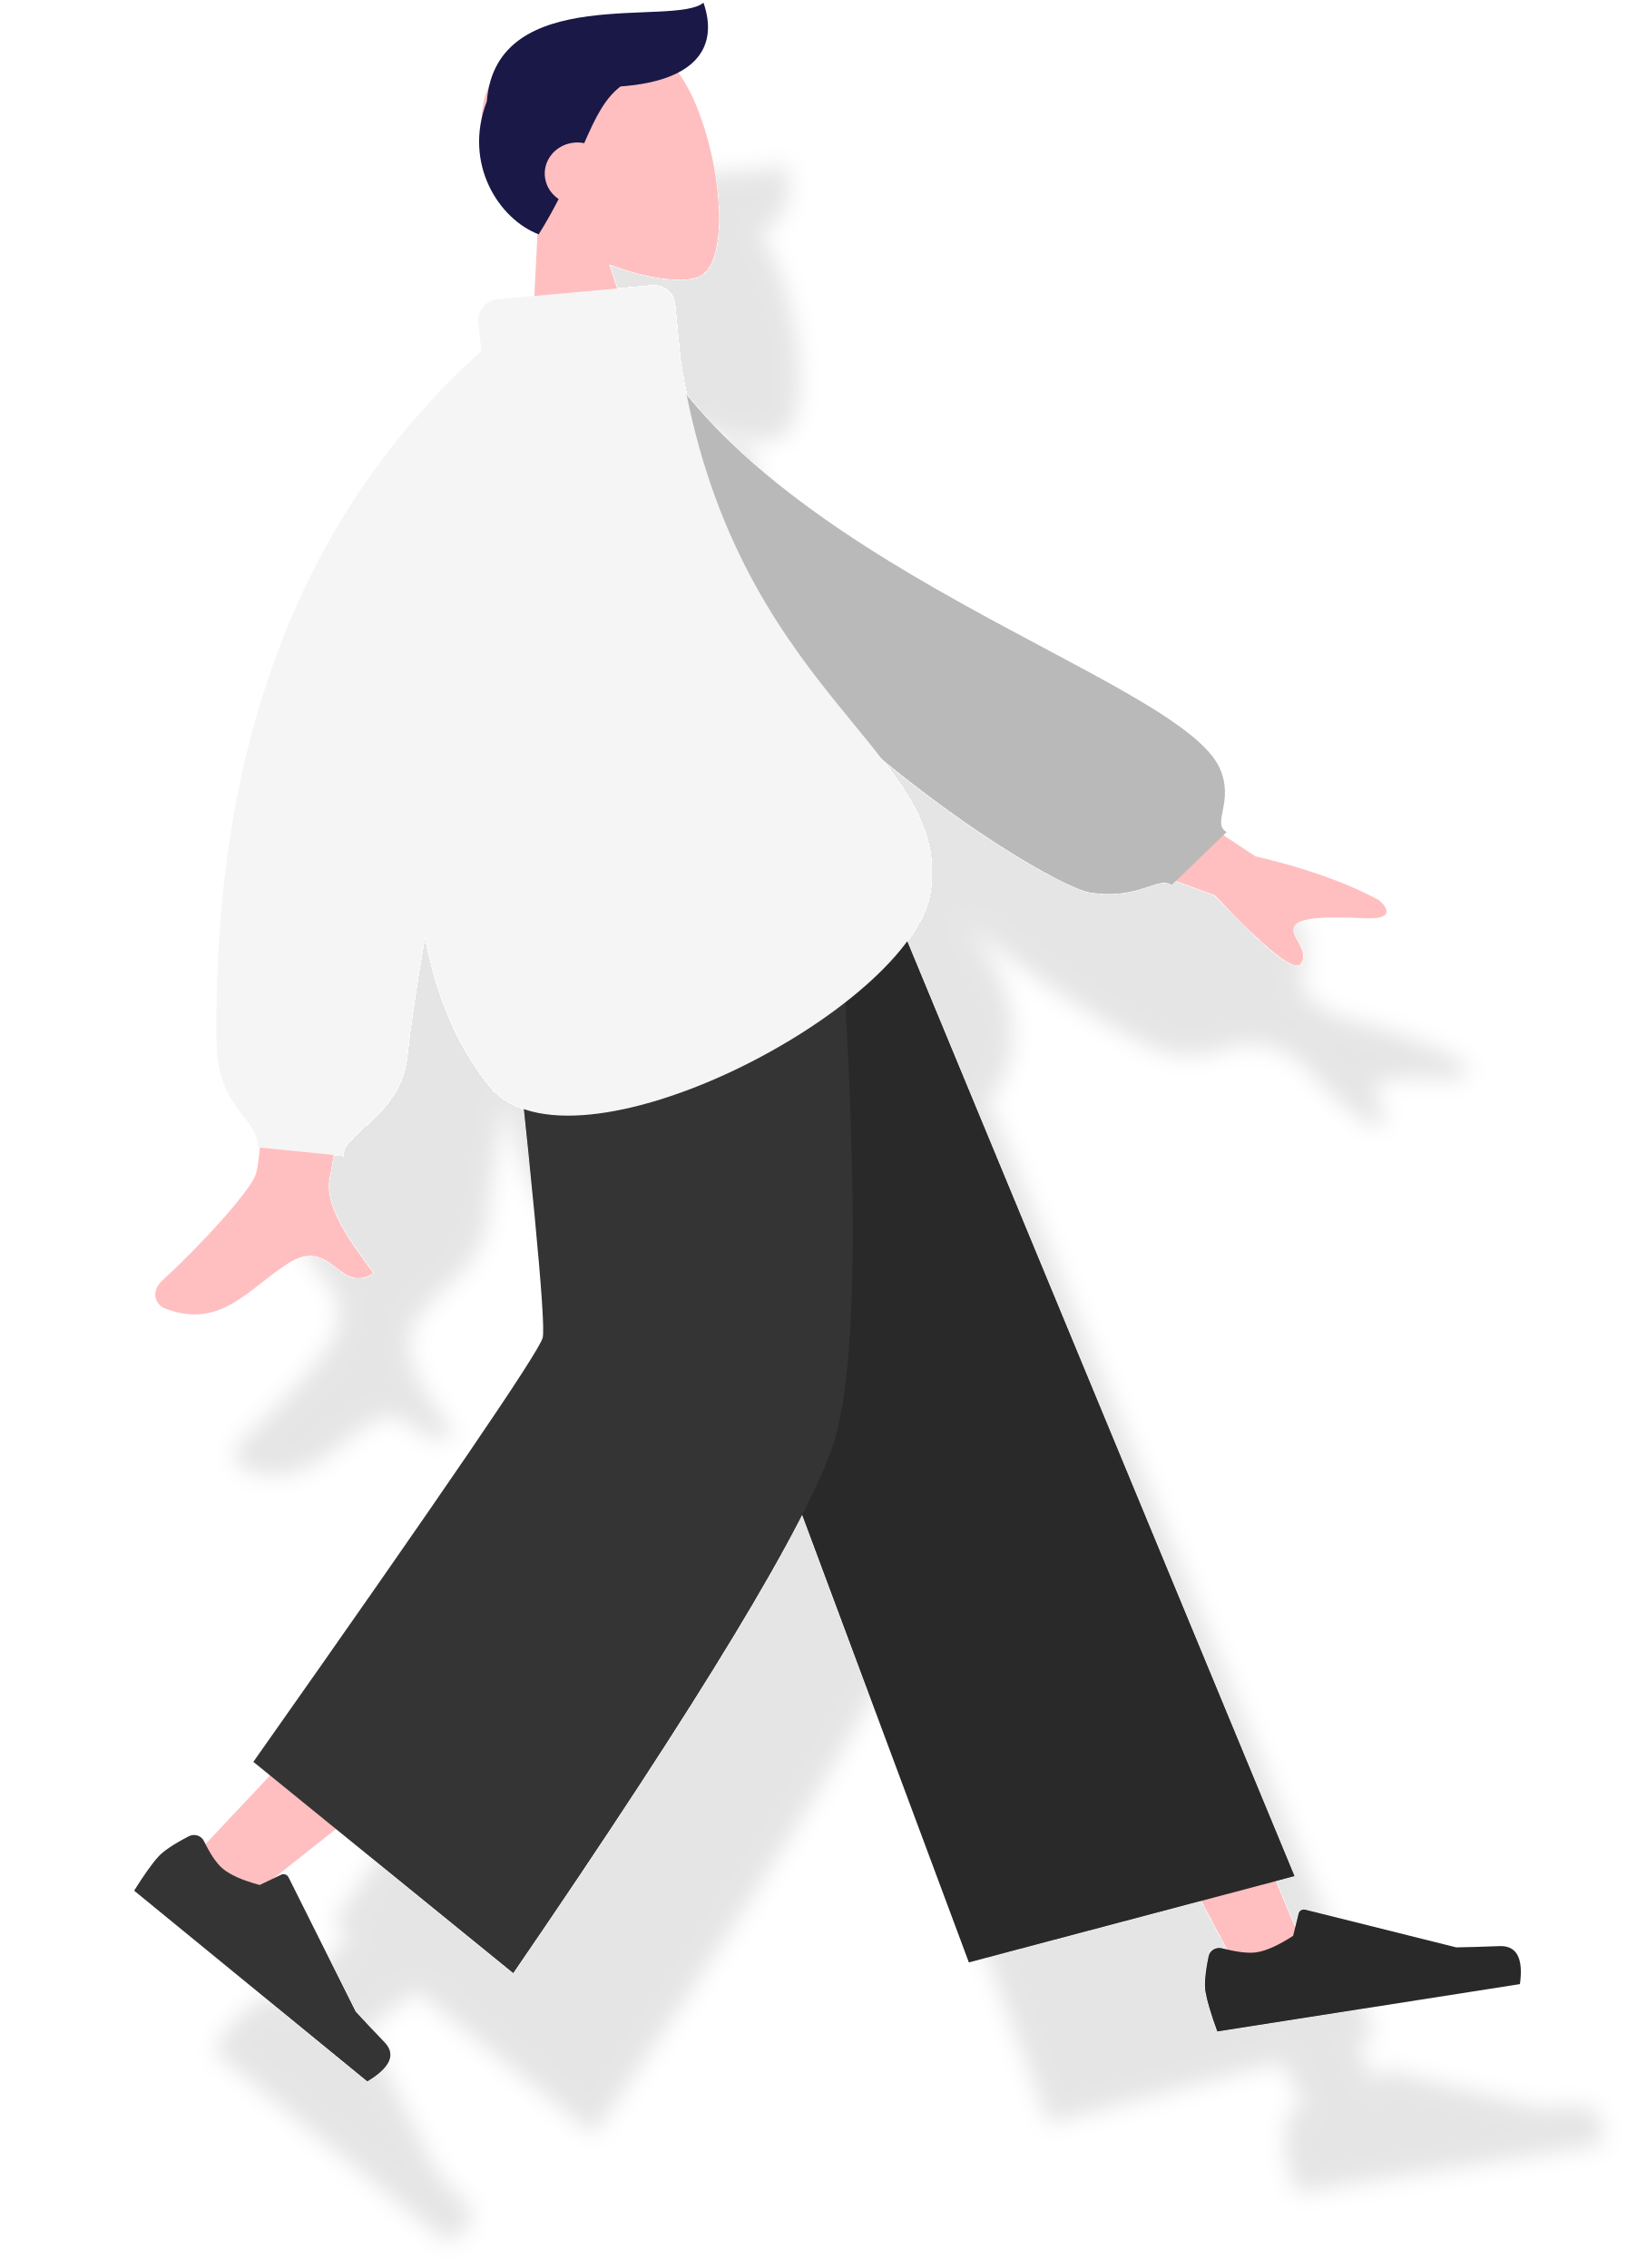
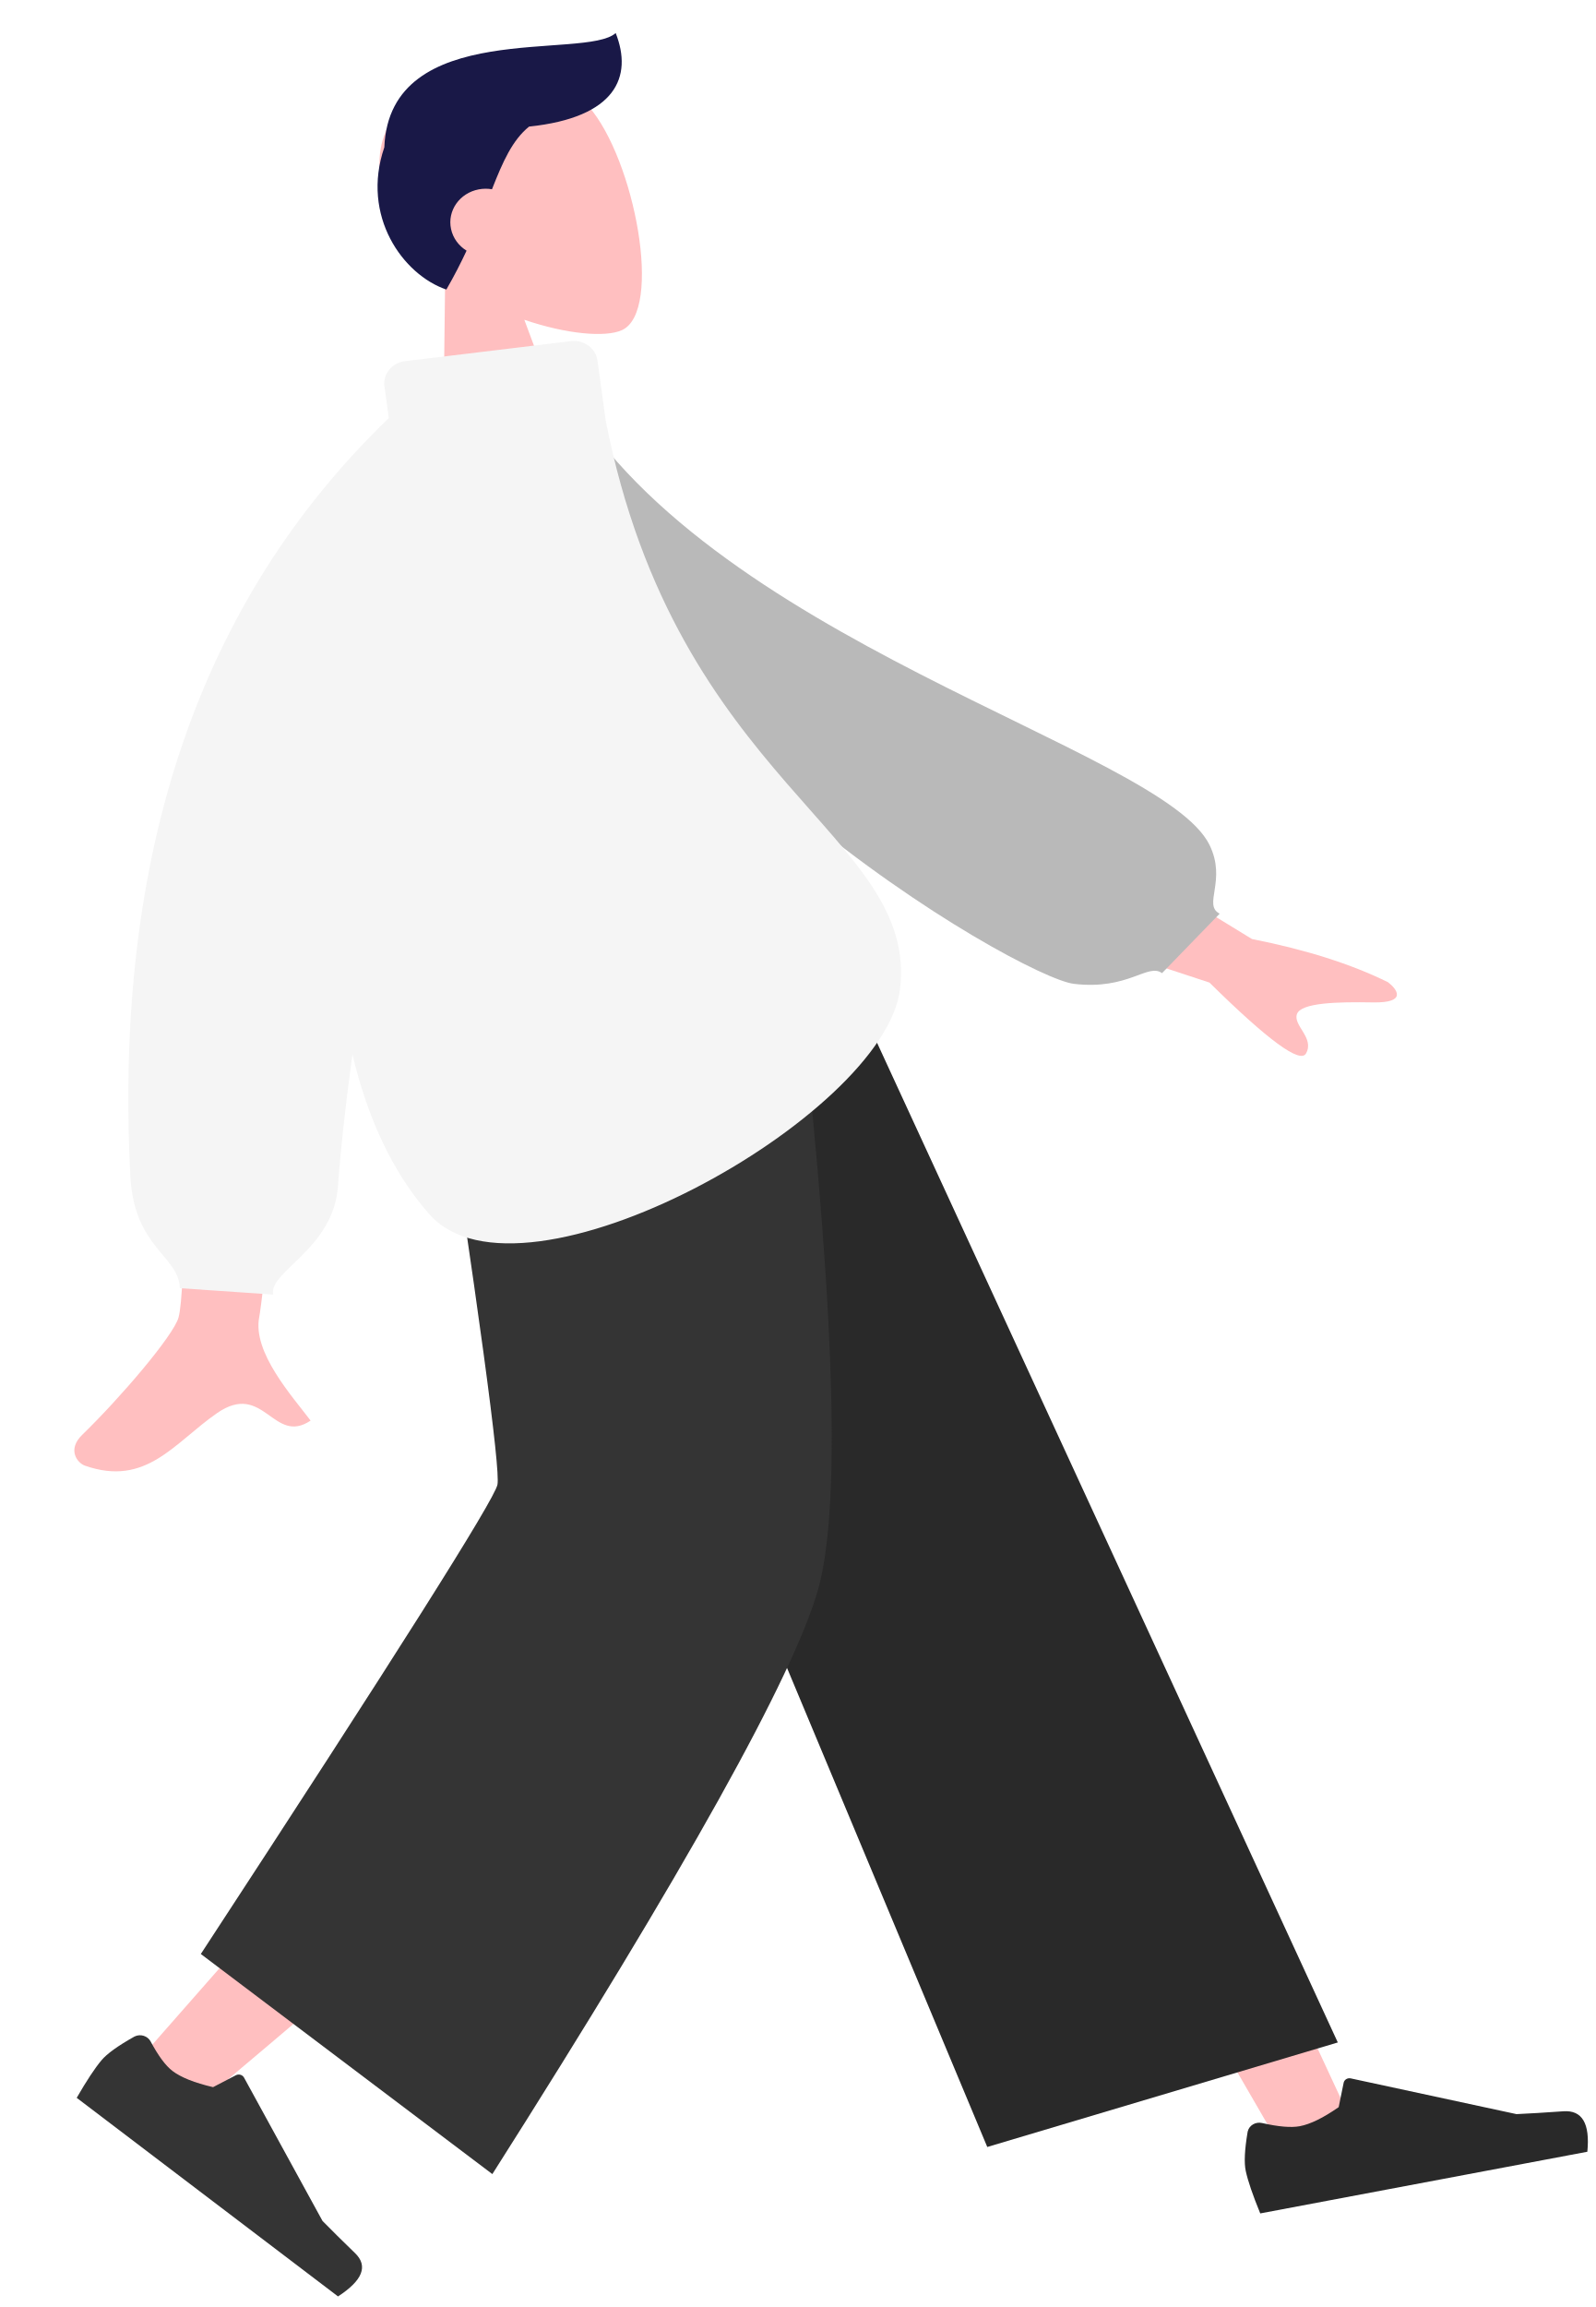
- <svg xmlns="http://www.w3.org/2000/svg" width="304" height="424" viewBox="0 0 304 424" fill="none">
-   <g filter="url(#filter0_d_223_1573)">
-     <path fill-rule="evenodd" clip-rule="evenodd" d="M100.549 41.941C95.035 37.494 90.814 31.647 90.111 24.464C88.088 3.766 118.745 3.584 126.339 13C133.932 22.416 137.76 48.72 130.567 51.743C127.698 52.949 121.005 52.146 113.866 49.432L122.685 76.287L98.613 80.06L100.549 41.941Z" fill="#FFBFC0" />
-     <path fill-rule="evenodd" clip-rule="evenodd" d="M115.98 16.162C113.014 18.416 111.252 22.044 109.192 26.764C108.467 26.616 107.7 26.592 106.923 26.713C103.6 27.234 101.348 30.225 101.895 33.393C102.172 35.002 103.117 36.347 104.416 37.213C103.346 39.305 102.123 41.507 100.683 43.806C93.352 41.036 86.469 30.691 90.989 18.954C92.761 -3.415 126.129 5.067 131.48 0.502C134.133 8.103 131.005 15.057 115.98 16.162Z" fill="#191847" />
-     <path fill-rule="evenodd" clip-rule="evenodd" d="M111.961 163.216L181.679 274.275L232.019 369.513L245.057 367.47L156.77 156.193L111.961 163.216Z" fill="#FFBFC0" />
-     <path fill-rule="evenodd" clip-rule="evenodd" d="M102.048 164.77C108.723 206.59 110.771 263.982 109.999 266.775C109.483 268.637 85.177 295.101 37.08 346.165L47.64 353.917C106.748 307.336 137.397 281.384 139.587 276.064C142.871 268.083 146.106 198.874 151.079 157.085L102.048 164.77Z" fill="#FFBFC0" />
-     <path fill-rule="evenodd" clip-rule="evenodd" d="M35.288 343.284C32.457 344.758 30.552 346.037 29.576 347.12C28.388 348.438 26.886 350.551 25.072 353.458C26.688 354.781 41.218 366.672 68.66 389.13C72.984 386.517 74.054 384.07 71.868 381.791C69.682 379.511 67.884 377.597 66.475 376.049L53.915 350.93C53.673 350.447 53.067 350.239 52.561 350.465C52.552 350.469 52.544 350.473 52.535 350.477L48.54 352.398C45.382 351.545 43.097 350.541 41.685 349.385C40.537 348.446 39.347 346.711 38.115 344.18C37.643 343.208 36.435 342.78 35.418 343.222C35.374 343.241 35.331 343.262 35.288 343.284Z" fill="#343434" />
-     <path fill-rule="evenodd" clip-rule="evenodd" d="M225.881 365.715C225.251 368.746 225.058 370.97 225.303 372.388C225.6 374.112 226.336 376.581 227.509 379.794C229.607 379.465 248.465 376.51 284.082 370.927C284.753 366.064 283.472 363.696 280.241 363.823C277.01 363.95 274.321 364.029 272.175 364.059L243.953 357.007C243.41 356.871 242.855 357.181 242.712 357.698C242.71 357.707 242.707 357.716 242.705 357.725L241.689 361.898C238.982 363.662 236.712 364.687 234.879 364.975C233.389 365.208 231.233 364.957 228.411 364.222C227.328 363.939 226.21 364.547 225.914 365.58C225.901 365.624 225.89 365.669 225.881 365.715Z" fill="#292929" />
-     <path fill-rule="evenodd" clip-rule="evenodd" d="M181.086 366.874L241.971 350.745L161.11 155.513L105.586 164.215L181.086 366.874Z" fill="#292929" />
-     <path fill-rule="evenodd" clip-rule="evenodd" d="M47.353 329.376L95.93 368.882C131.067 317.58 151.018 284.572 155.782 269.858C160.547 255.144 160.583 217.302 155.892 156.331L93.383 166.128C99.401 219.471 102.084 247.457 101.429 250.086C100.775 252.715 82.749 279.145 47.353 329.376Z" fill="#343434" />
-     <path fill-rule="evenodd" clip-rule="evenodd" d="M200.466 137.475L234.641 160.09C243.816 162.21 251.504 164.935 257.704 168.263C259.179 169.477 260.985 171.964 254.981 171.666C248.976 171.367 242.646 171.31 241.864 173.266C241.083 175.222 244.765 177.454 243.154 180.106C242.081 181.874 236.712 177.627 227.048 167.365L193.442 155.054L200.466 137.475ZM52.067 135.419L74.867 131.928C66.698 187.9 62.295 217.226 61.658 219.905C60.225 225.934 66.805 233.743 69.782 238.027C63.204 242.147 62.039 230.89 53.767 236.238C46.216 241.119 41.126 248.617 30.733 244.58C29.455 244.083 27.743 241.729 30.472 239.251C37.27 233.079 46.803 222.648 47.8 219.55C49.159 215.325 50.581 187.281 52.067 135.419Z" fill="#FFBFC0" />
-     <path fill-rule="evenodd" clip-rule="evenodd" d="M110.941 63.317L119.687 60.445C142.047 105.679 220.457 126.611 227.988 143.65C230.75 149.899 226.373 153.962 229.269 155.544L218.972 165.485C216.614 163.607 213.078 168.273 203.768 166.856C194.459 165.439 120.633 119.508 110.941 63.317Z" fill="#B9B9B9" />
-     <path fill-rule="evenodd" clip-rule="evenodd" d="M127.165 67.254C136.965 130.243 178.078 140.259 173.883 166.801C170.42 188.72 106.764 221.675 91.561 203.105C85.408 195.588 81.539 185.936 79.423 175.116C77.876 183.926 76.753 191.478 76.055 197.772C74.85 208.629 63.516 212.101 64.206 216.103L48.209 214.5C48.31 208.901 40.637 207.385 40.477 194.936C39.759 139.159 56.247 96.062 89.941 65.646L89.405 60.153C89.201 58.023 90.843 56.135 93.077 55.932L121.728 53.368C123.963 53.164 125.946 54.73 126.155 56.861C126.155 56.861 126.156 56.863 126.152 56.865L127.165 67.254Z" fill="#F5F5F5" />
-   </g>
-   <defs>
-     <filter id="filter0_d_223_1573" x="0" y="0.502" width="312.177" height="441.508" filterUnits="userSpaceOnUse" color-interpolation-filters="sRGB">
-       <feFlood flood-opacity="0" result="BackgroundImageFix" />
-       <feColorMatrix in="SourceAlpha" type="matrix" values="0 0 0 0 0 0 0 0 0 0 0 0 0 0 0 0 0 0 127 0" result="hardAlpha" />
-       <feOffset dx="15" dy="30" />
-       <feGaussianBlur stdDeviation="2" />
-       <feComposite in2="hardAlpha" operator="out" />
-       <feColorMatrix type="matrix" values="0 0 0 0 0 0 0 0 0 0 0 0 0 0 0 0 0 0 0.1 0" />
-       <feBlend mode="normal" in2="BackgroundImageFix" result="effect1_dropShadow_223_1573" />
-       <feBlend mode="normal" in="SourceGraphic" in2="effect1_dropShadow_223_1573" result="shape" />
-     </filter>
-   </defs>
+ <svg xmlns="http://www.w3.org/2000/svg" width="292" height="422" viewBox="0 0 292 422" fill="none">
+   <path fill-rule="evenodd" clip-rule="evenodd" d="M81.45 50.993C75.396 46.463 70.661 40.405 69.616 32.815C66.604 10.944 99.227 9.732 107.7 19.46C116.173 29.188 121.338 56.942 113.807 60.385C110.803 61.758 103.646 61.13 95.935 58.491L106.435 86.662L80.969 91.461L81.45 50.993Z" fill="#FFBFC0" />
+   <path fill-rule="evenodd" clip-rule="evenodd" d="M96.806 23.156C93.742 25.643 92.017 29.548 90.02 34.619C89.242 34.486 88.425 34.486 87.603 34.641C84.087 35.303 81.815 38.548 82.528 41.888C82.89 43.584 83.951 44.978 85.369 45.853C84.318 48.106 83.107 50.48 81.67 52.966C73.751 50.273 65.997 39.536 70.321 26.945C71.28 3.177 107.148 11.058 112.655 6.042C115.793 14.01 112.752 21.485 96.806 23.156Z" fill="#191847" />
+   <path fill-rule="evenodd" clip-rule="evenodd" d="M98.624 179.16L177.436 294.559L234.965 393.834L248.758 391.234L146.028 170.226L98.624 179.16Z" fill="#FFBFC0" />
+   <path fill-rule="evenodd" clip-rule="evenodd" d="M88.137 181.136C96.976 225.242 101.535 286.006 100.828 288.993C100.357 290.984 75.583 319.841 26.506 375.565L38.068 383.432C99.051 332.093 130.597 303.567 132.707 297.855C135.871 289.287 136.446 215.821 140.007 171.361L88.137 181.136Z" fill="#FFBFC0" />
+   <path fill-rule="evenodd" clip-rule="evenodd" d="M24.516 372.577C21.558 374.242 19.58 375.667 18.582 376.852C17.369 378.292 15.853 380.588 14.035 383.739C15.808 385.086 31.747 397.196 61.85 420.067C66.353 417.14 67.396 414.505 64.979 412.163C62.562 409.82 60.573 407.852 59.011 406.258L44.651 380.036C44.374 379.531 43.721 379.332 43.191 379.59C43.181 379.594 43.172 379.599 43.163 379.604L38.985 381.784C35.589 380.99 33.116 380.005 31.566 378.828C30.308 377.872 28.972 376.072 27.561 373.428C27.02 372.414 25.717 372.001 24.651 372.507C24.605 372.529 24.56 372.552 24.516 372.577Z" fill="#343434" />
+   <path fill-rule="evenodd" clip-rule="evenodd" d="M228.274 390.012C227.729 393.245 227.617 395.61 227.936 397.104C228.324 398.922 229.209 401.514 230.591 404.881C232.81 404.463 252.76 400.703 290.438 393.602C290.951 388.425 289.49 385.957 286.057 386.199C282.623 386.442 279.764 386.614 277.481 386.718L247.149 380.181C246.566 380.055 245.987 380.402 245.857 380.955C245.855 380.965 245.853 380.974 245.851 380.984L244.942 385.441C242.134 387.4 239.76 388.563 237.821 388.928C236.245 389.225 233.94 389.031 230.905 388.345C229.741 388.082 228.576 388.764 228.304 389.868C228.292 389.915 228.282 389.963 228.274 390.012Z" fill="#292929" />
+   <path fill-rule="evenodd" clip-rule="evenodd" d="M180.643 392.73L244.78 373.609L150.618 169.361L91.88 180.431L180.643 392.73Z" fill="#292929" />
+   <path fill-rule="evenodd" clip-rule="evenodd" d="M36.745 357.429L90.087 397.689C125.361 342.143 145.228 306.493 149.689 290.739C154.15 274.984 152.62 234.871 145.099 170.401L78.971 182.864C87.589 239.205 91.603 268.779 91.016 271.587C90.428 274.396 72.338 303.009 36.745 357.429Z" fill="#343434" />
+   <path fill-rule="evenodd" clip-rule="evenodd" d="M191.76 148.933L229.074 171.768C238.927 173.71 247.223 176.343 253.961 179.665C255.581 180.903 257.606 183.478 251.203 183.362C244.799 183.245 238.059 183.394 237.308 185.494C236.557 187.593 240.569 189.837 238.965 192.701C237.895 194.611 232.005 190.288 221.293 179.732L185.014 167.799L191.76 148.933ZM33.721 151.686L57.845 147.229C51.47 206.828 47.999 238.058 47.432 240.92C46.157 247.358 53.484 255.416 56.831 259.857C50 264.443 48.293 252.55 39.71 258.493C31.875 263.918 26.768 272.035 15.539 268.101C14.158 267.617 12.238 265.179 15.04 262.462C22.02 255.694 31.734 244.32 32.666 241.003C33.938 236.48 34.29 206.708 33.721 151.686Z" fill="#FFBFC0" />
+   <path fill-rule="evenodd" clip-rule="evenodd" d="M93.397 73.305L102.587 69.971C128.263 117.172 212.589 136.753 221.311 154.564C224.51 161.095 220.02 165.548 223.167 167.128L212.619 178.008C210.032 176.096 206.461 181.159 196.494 179.966C186.526 178.774 106.043 132.543 93.397 73.305Z" fill="#B9B9B9" />
+   <path fill-rule="evenodd" clip-rule="evenodd" d="M110.829 76.939C123.871 143.379 168.046 152.628 164.682 180.901C161.904 204.249 95.516 241.296 78.565 222.118C71.703 214.355 67.186 204.253 64.484 192.854C63.203 202.244 62.321 210.286 61.838 216.98C61.006 228.529 49.087 232.586 49.987 236.804L32.894 235.637C32.769 229.699 24.539 228.347 23.852 215.158C20.776 156.06 36.539 109.832 71.141 76.472L70.343 70.667C70.038 68.416 71.707 66.361 74.076 66.071L104.466 62.401C106.837 62.111 109.012 63.704 109.323 65.956C109.323 65.956 109.324 65.959 109.32 65.96L110.829 76.939Z" fill="#F5F5F5" />
</svg>
